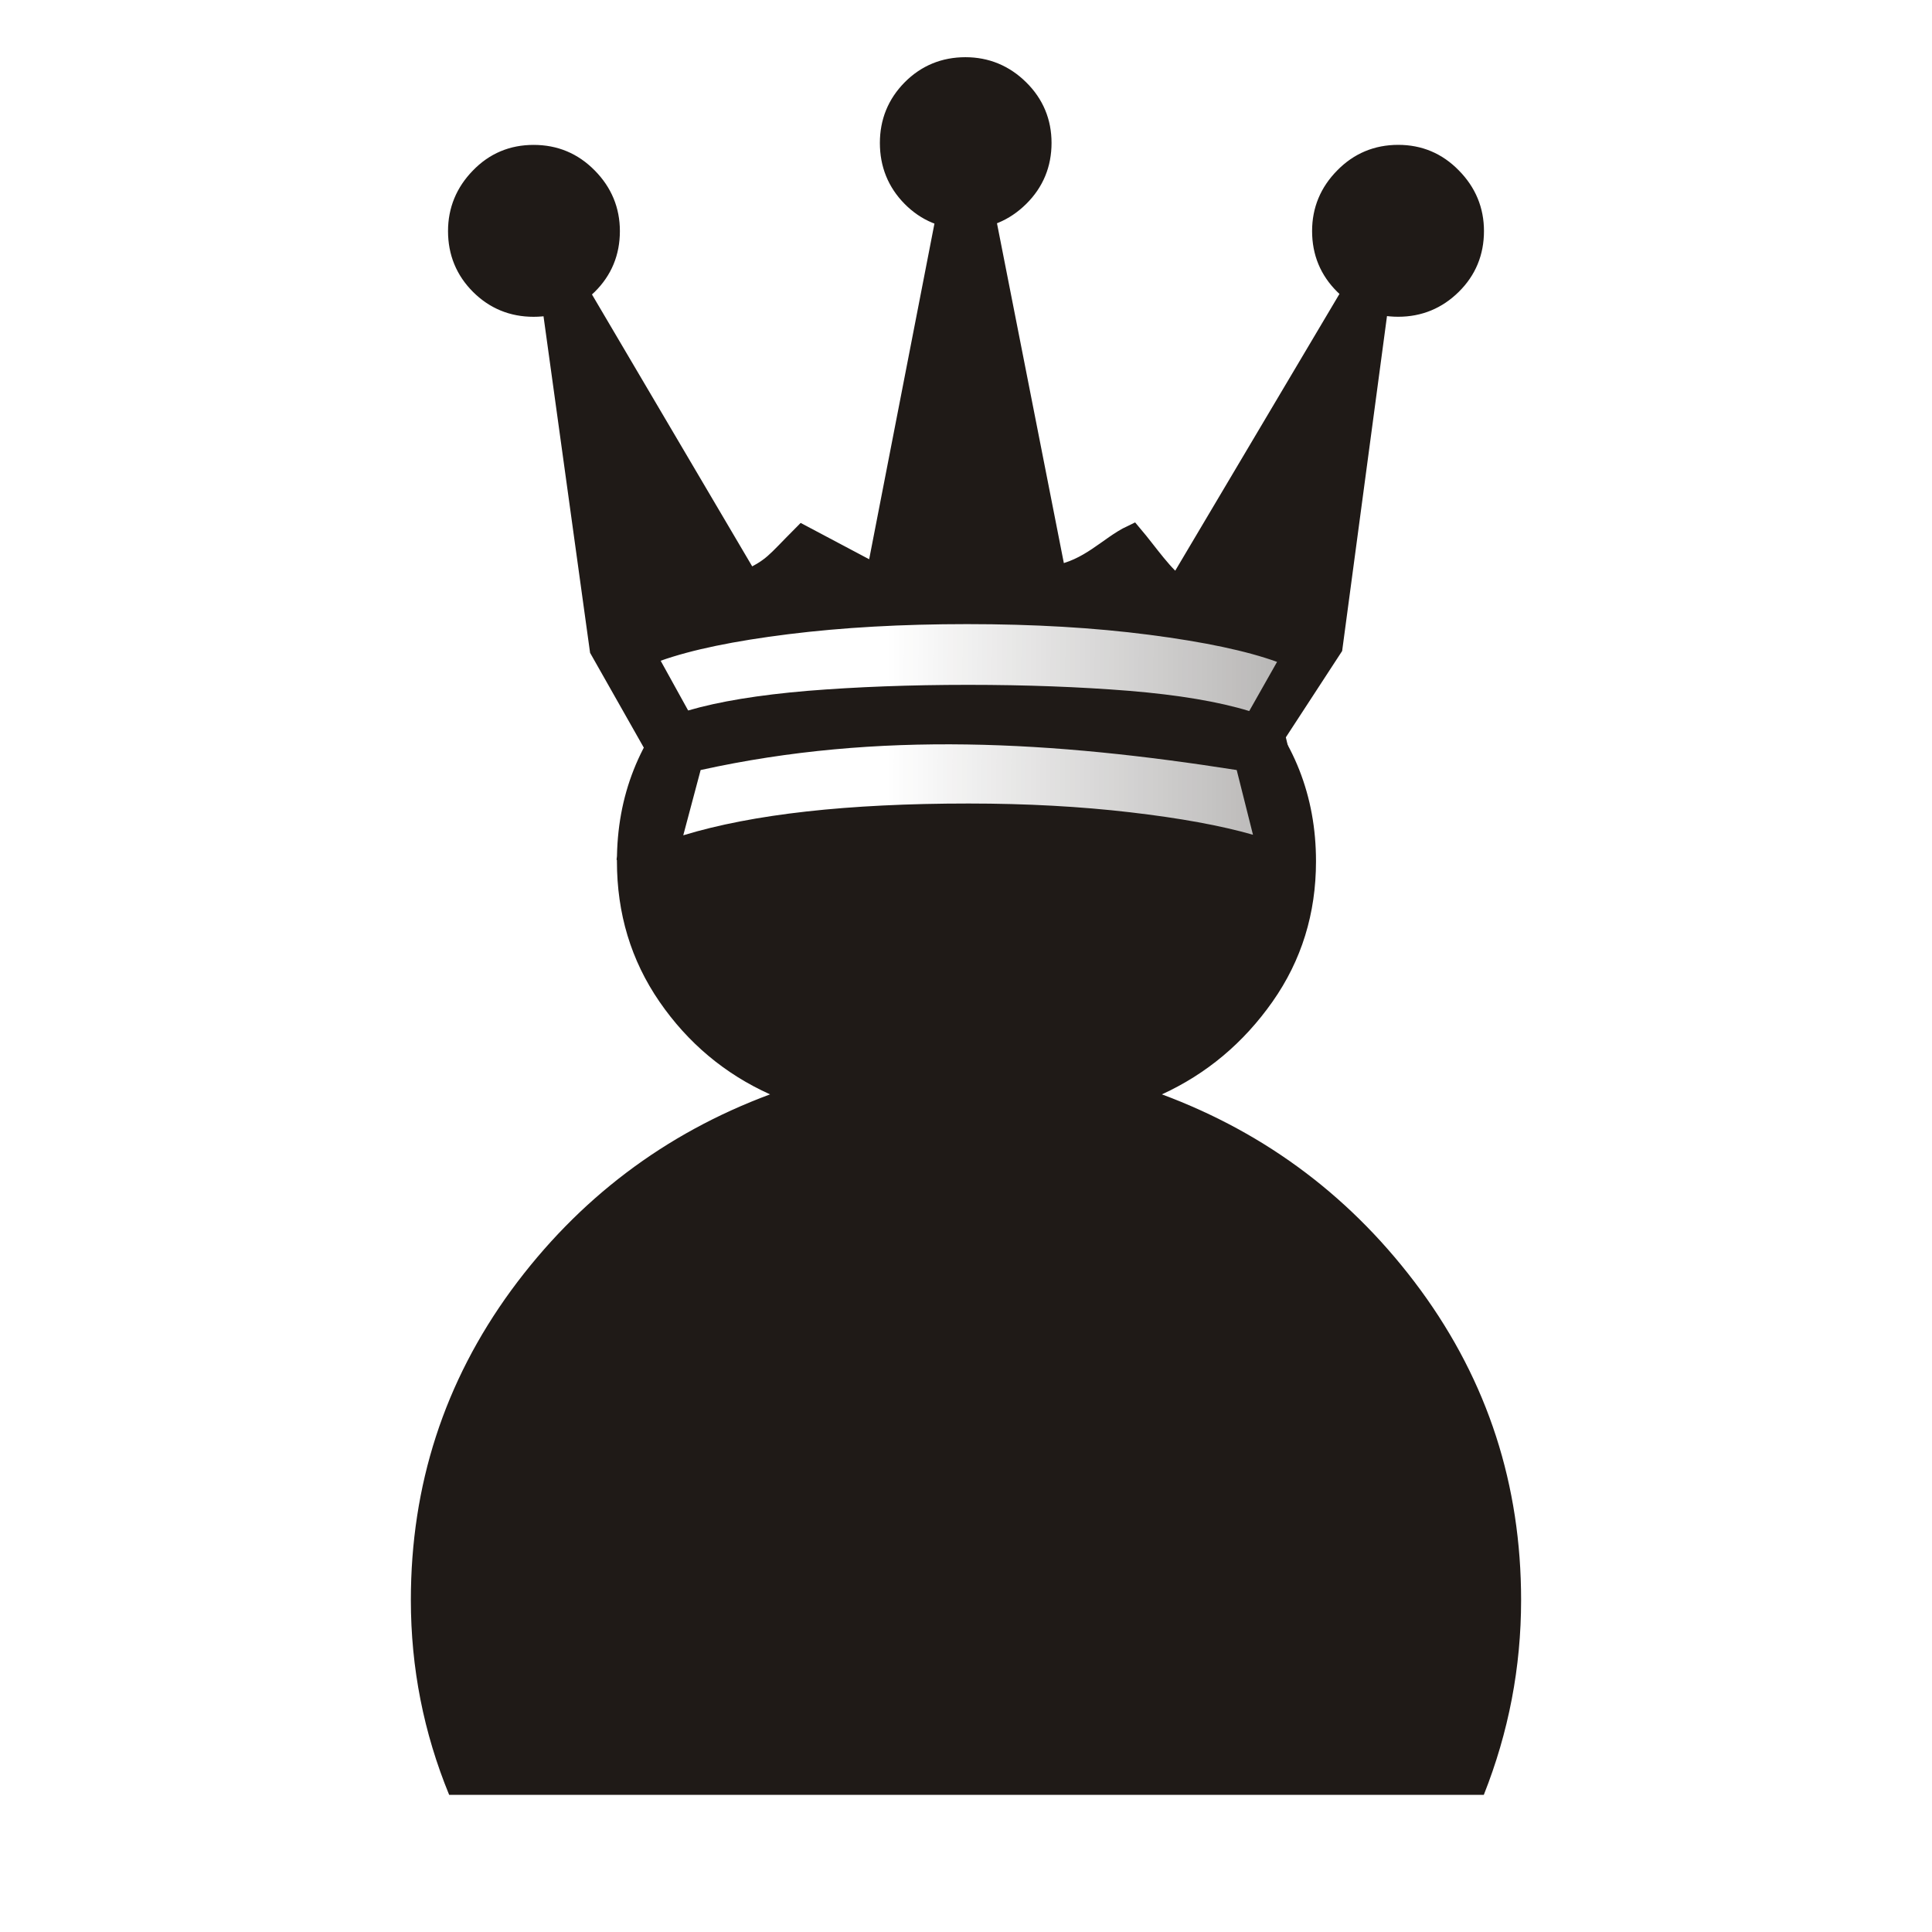
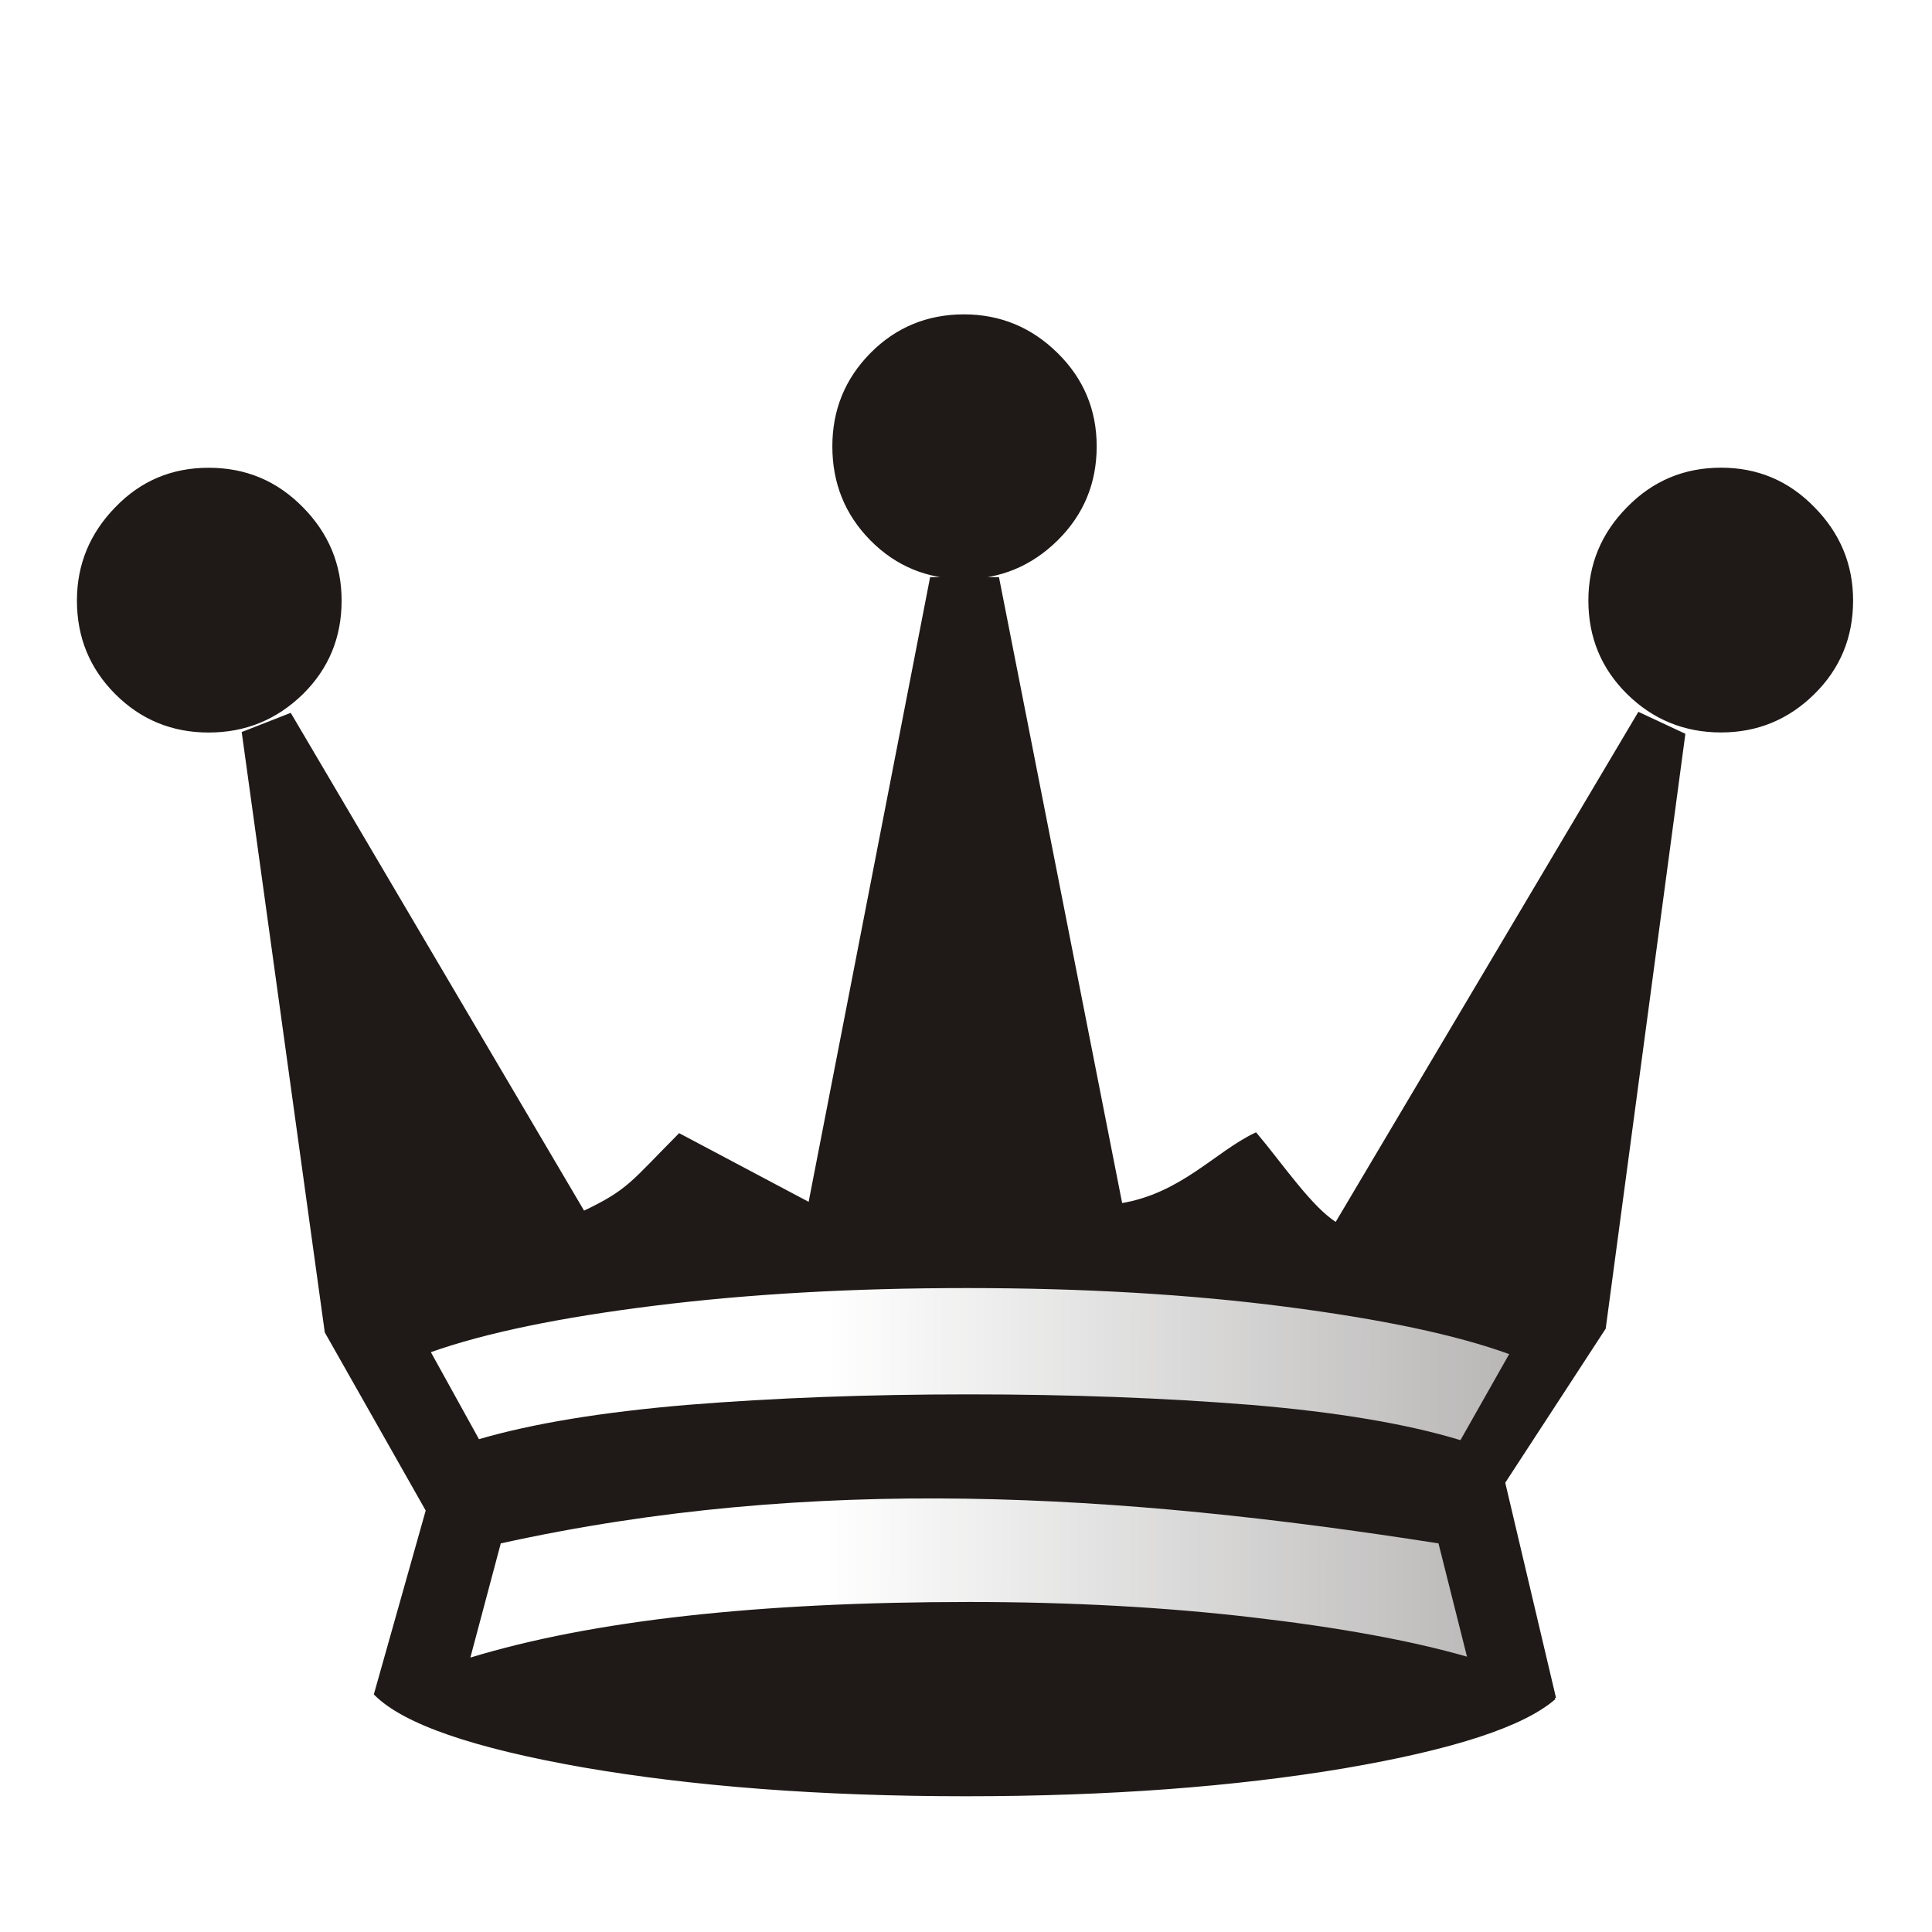
- <svg xmlns="http://www.w3.org/2000/svg" width="177.17" height="177.17" shape-rendering="geometricPrecision" image-rendering="optimizeQuality" fill-rule="evenodd" clip-rule="evenodd" viewBox="0 0 50 50" version="1.1" id="svg27599">
-   <defs id="defs27593">
-     <linearGradient id="0" gradientUnits="userSpaceOnUse" x1="21.13" y1="37.35" x2="77.76" y2="37.469" gradientTransform="matrix(1,0,0,0.97324,0,1.243017)">
-       <stop stop-color="#fff" id="stop27588" />
-       <stop offset="1" stop-color="#fff" stop-opacity="0" id="stop27590" />
-     </linearGradient>
-     <linearGradient id="0-4" x1="21.253" y1="37.22" x2="77.64" y2="37.35" gradientUnits="userSpaceOnUse">
+ <svg xmlns="http://www.w3.org/2000/svg" width="177.17" height="177.17" shape-rendering="geometricPrecision" image-rendering="optimizeQuality" fill-rule="evenodd" clip-rule="evenodd" viewBox="0 0 50 50" version="1.1" id="svg15290">
+   <defs id="defs15282">
+     <linearGradient id="0" x1="21.253" y1="37.22" x2="77.64" y2="37.35" gradientUnits="userSpaceOnUse">
      <stop stop-color="#fff" id="stop15277" />
      <stop offset="1" stop-color="#fff" stop-opacity="0" id="stop15279" />
    </linearGradient>
-     <linearGradient id="0-4-7" x1="21.253" y1="37.22" x2="77.64" y2="37.35" gradientUnits="userSpaceOnUse">
-       <stop stop-color="#fff" id="stop15277-5" />
-       <stop offset="1" stop-color="#fff" stop-opacity="0" id="stop15279-3" />
-     </linearGradient>
-     <linearGradient id="0-1" gradientUnits="userSpaceOnUse" x1="21.13" y1="37.35" x2="77.76" y2="37.469" gradientTransform="matrix(1,0,0,0.97324,41.75579,2.633267)">
-       <stop stop-color="#fff" id="stop27588-8" />
-       <stop offset="1" stop-color="#fff" stop-opacity="0" id="stop27590-9" />
-     </linearGradient>
-     <linearGradient gradientTransform="matrix(0.5608637,0,0,0.5608637,82.38185,11.60258)" id="0-1-1" x1="21.253" y1="37.22" x2="77.76" y2="37.36" gradientUnits="userSpaceOnUse">
+     <linearGradient gradientTransform="translate(0.1239322,-0.271288)" id="0-1" x1="21.253" y1="37.22" x2="77.76" y2="37.36" gradientUnits="userSpaceOnUse">
      <stop stop-color="#fff" id="stop16502" />
      <stop offset="1" stop-color="#fff" stop-opacity="0" id="stop16504" />
    </linearGradient>
-     <linearGradient gradientTransform="matrix(0.5608637,0,0,0.5608637,82.38185,11.60258)" id="0-1-1-1" x1="21.253" y1="37.22" x2="77.76" y2="37.36" gradientUnits="userSpaceOnUse">
-       <stop stop-color="#fff" id="stop16502-0" />
-       <stop offset="1" stop-color="#fff" stop-opacity="0" id="stop16504-8" />
-     </linearGradient>
  </defs>
-   <path d="m 25.018,46.45 h -13.394 c -0.66,-1.607 -0.991,-3.288 -0.991,-5.04 0,-2.975 0.864,-5.644 2.599,-8.02 1.736,-2.365 3.971,-4.054 6.697,-5.068 -1.168,-0.527 -2.125,-1.327 -2.862,-2.398 -0.737,-1.071 -1.101,-2.283 -1.101,-3.634 0,-1.689 0.576,-3.156 1.736,-4.392 1.152,-1.244 2.574,-1.961 4.267,-2.151 h 6.086 c 1.693,0.19 3.116,0.906 4.267,2.151 1.16,1.236 1.736,2.703 1.736,4.392 0,1.351 -0.373,2.563 -1.126,3.634 -0.753,1.071 -1.71,1.87 -2.862,2.398 2.726,1.014 4.961,2.703 6.697,5.068 1.736,2.373 2.599,5.04 2.599,8.02 0,1.739 -0.322,3.42 -0.965,5.04 H 25.007" id="path27595-0" style="fill:#1f1a17;stroke-width:1" />
-   <g id="g28852" transform="matrix(1.01929,0,0,1.01929,-73.17764,-14.88633)" style="stroke-width:0.564;stroke-miterlimit:4;stroke-dasharray:none">
-     <g style="stroke:#1f1a17;stroke-width:1.006;stroke-miterlimit:4;stroke-dasharray:none" transform="matrix(0.5608637,0,0,0.5608637,82.31234,14.10738)" id="g15288-2">
-       <path style="fill:#1f1a17;stroke-width:1.006;stroke-miterlimit:4;stroke-dasharray:none" id="path15284-2" d="m 44.541,14.723 c -0.94,0 -1.744,-0.33 -2.405,-0.982 -0.66,-0.652 -0.991,-1.448 -0.991,-2.396 0,-0.923 0.33,-1.719 0.991,-2.388 0.66,-0.677 1.465,-1.01 2.405,-1.01 0.931,0 1.727,0.33 2.388,1.01 0.66,0.669 0.991,1.465 0.991,2.388 0,0.948 -0.33,1.744 -0.991,2.396 -0.66,0.652 -1.456,0.982 -2.388,0.982 z m -4.31,25.025 c -0.813,0.711 -2.633,1.304 -5.461,1.786 -2.828,0.474 -6.087,0.72 -9.77,0.72 -3.751,0 -7.05,-0.254 -9.898,-0.745 -2.845,-0.499 -4.64,-1.118 -5.385,-1.863 L 11.058,34.893 8.442,30.276 6.297,14.775 7.508,14.301 15.101,27.186 c 1.19,-0.566 1.257,-0.777 2.482,-2.008 L 20.955,26.966 24.103,10.779 h 1.719 l 3.189,16.205 c 1.576,-0.258 2.459,-1.341 3.486,-1.828 0.645,0.762 1.439,1.937 2.084,2.324 L 42.416,14.276 l 1.16,0.542 -2.057,15.359 -2.604,3.994 1.317,5.581 z M 5.399,14.725 c -0.94,0 -1.736,-0.33 -2.388,-0.982 -0.652,-0.652 -0.982,-1.448 -0.982,-2.396 0,-0.923 0.33,-1.719 0.982,-2.388 0.652,-0.677 1.448,-1.01 2.388,-1.01 0.948,0 1.744,0.33 2.413,1.01 0.66,0.669 0.991,1.465 0.991,2.388 0,0.948 -0.33,1.744 -0.991,2.396 -0.669,0.652 -1.465,0.982 -2.413,0.982 z m 19.55,-3.971 c -0.94,0 -1.744,-0.33 -2.396,-0.991 -0.652,-0.66 -0.974,-1.465 -0.974,-2.405 0,-0.931 0.322,-1.727 0.974,-2.388 0.652,-0.66 1.456,-0.991 2.396,-0.991 0.923,0 1.727,0.33 2.396,0.991 0.669,0.66 0.999,1.456 0.999,2.388 0,0.94 -0.33,1.744 -0.999,2.405 -0.669,0.66 -1.473,0.991 -2.396,0.991 z" />
-     </g>
-     <path id="path16523" d="m 104.22,31.411 c -0.77,-0.28 -1.852,-0.508 -3.248,-0.689 -1.396,-0.181 -2.934,-0.271 -4.625,-0.271 -1.652,0 -3.163,0.085 -4.537,0.256 -1.372,0.171 -2.455,0.394 -3.243,0.674 l 0.698,1.263 c 0.779,-0.228 1.79,-0.394 3.034,-0.499 1.24,-0.1 2.597,-0.152 4.074,-0.152 1.477,0 2.84,0.052 4.089,0.152 1.254,0.104 2.27,0.275 3.049,0.513 l 0.707,-1.249 m -0.612,4.39 -0.413,-1.643 c -4.658,-0.731 -9.077,-1 -13.611,0 l -0.441,1.657 c 1.762,-0.537 4.174,-0.807 7.246,-0.807 1.472,0 2.845,0.076 4.103,0.223 1.263,0.147 2.303,0.337 3.115,0.57" style="fill:url(#0-1-1-1);stroke-width:0.564;stroke-miterlimit:4;stroke-dasharray:none" />
+   <g id="g15288" transform="translate(0,4.194691)" style="stroke:#1f1a17;stroke-width:0.076">
+     <path d="m 44.541,14.723 c -0.94,0 -1.744,-0.33 -2.405,-0.982 -0.66,-0.652 -0.991,-1.448 -0.991,-2.396 0,-0.923 0.33,-1.719 0.991,-2.388 0.66,-0.677 1.465,-1.01 2.405,-1.01 0.931,0 1.727,0.33 2.388,1.01 0.66,0.669 0.991,1.465 0.991,2.388 0,0.948 -0.33,1.744 -0.991,2.396 -0.66,0.652 -1.456,0.982 -2.388,0.982 z m -4.31,25.025 c -0.813,0.711 -2.633,1.304 -5.461,1.786 -2.828,0.474 -6.087,0.72 -9.77,0.72 -3.751,0 -7.05,-0.254 -9.898,-0.745 -2.845,-0.499 -4.64,-1.118 -5.385,-1.863 L 11.058,34.893 8.442,30.276 6.297,14.775 7.508,14.301 15.101,27.186 c 1.19,-0.566 1.257,-0.777 2.482,-2.008 L 20.955,26.966 24.103,10.779 h 1.719 l 3.189,16.205 c 1.576,-0.258 2.459,-1.341 3.486,-1.828 0.645,0.762 1.439,1.937 2.084,2.324 L 42.416,14.276 l 1.16,0.542 -2.057,15.359 -2.604,3.994 1.317,5.581 z M 5.399,14.725 c -0.94,0 -1.736,-0.33 -2.388,-0.982 -0.652,-0.652 -0.982,-1.448 -0.982,-2.396 0,-0.923 0.33,-1.719 0.982,-2.388 0.652,-0.677 1.448,-1.01 2.388,-1.01 0.948,0 1.744,0.33 2.413,1.01 0.66,0.669 0.991,1.465 0.991,2.388 0,0.948 -0.33,1.744 -0.991,2.396 -0.669,0.652 -1.465,0.982 -2.413,0.982 z m 19.55,-3.971 c -0.94,0 -1.744,-0.33 -2.396,-0.991 -0.652,-0.66 -0.974,-1.465 -0.974,-2.405 0,-0.931 0.322,-1.727 0.974,-2.388 0.652,-0.66 1.456,-0.991 2.396,-0.991 0.923,0 1.727,0.33 2.396,0.991 0.669,0.66 0.999,1.456 0.999,2.388 0,0.94 -0.33,1.744 -0.999,2.405 -0.669,0.66 -1.473,0.991 -2.396,0.991 z" id="path15284" style="fill:#1f1a17" />
  </g>
+   <path style="fill:url(#0-1);stroke-width:1" d="m 39.061,35.046 c -1.372,-0.5 -3.302,-0.906 -5.791,-1.228 -2.489,-0.322 -5.232,-0.483 -8.246,-0.483 -2.946,0 -5.639,0.152 -8.09,0.457 -2.447,0.305 -4.377,0.703 -5.783,1.202 l 1.245,2.252 c 1.389,-0.406 3.192,-0.703 5.41,-0.889 2.21,-0.178 4.631,-0.271 7.264,-0.271 2.633,0 5.063,0.093 7.29,0.271 2.235,0.186 4.047,0.491 5.436,0.914 l 1.261,-2.227 m -1.092,7.828 -0.737,-2.929 c -8.305,-1.303 -16.185,-1.782 -24.268,0 l -0.787,2.955 c 3.141,-0.957 7.442,-1.439 12.92,-1.439 2.625,0 5.072,0.136 7.315,0.398 2.252,0.262 4.106,0.601 5.554,1.016" id="path16523" />
</svg>
